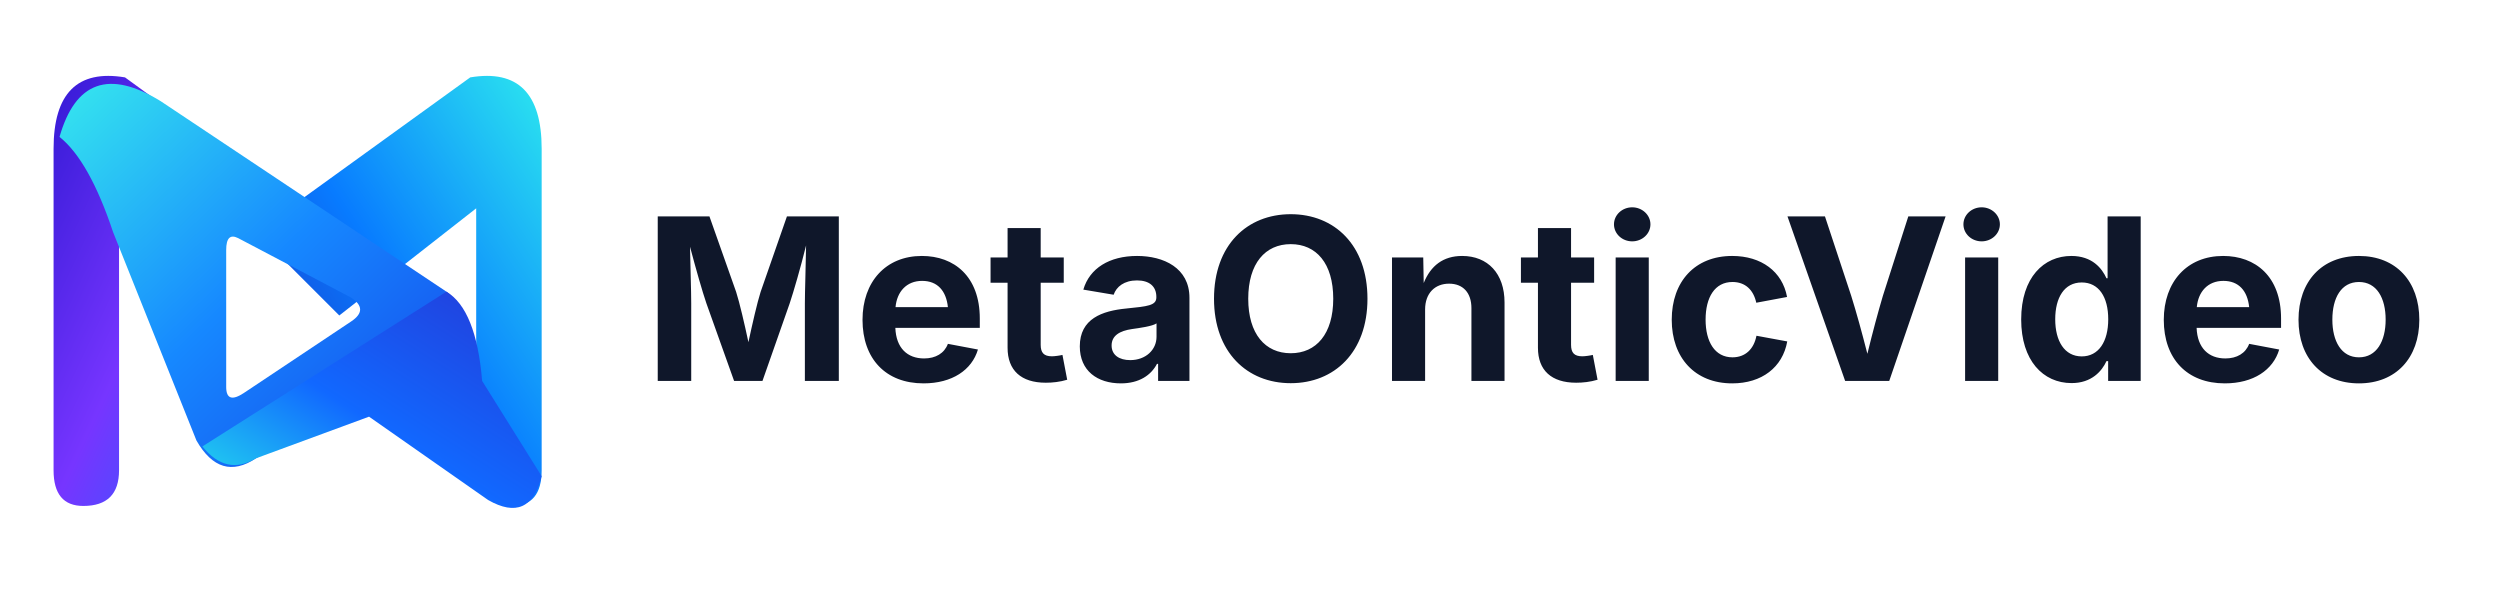
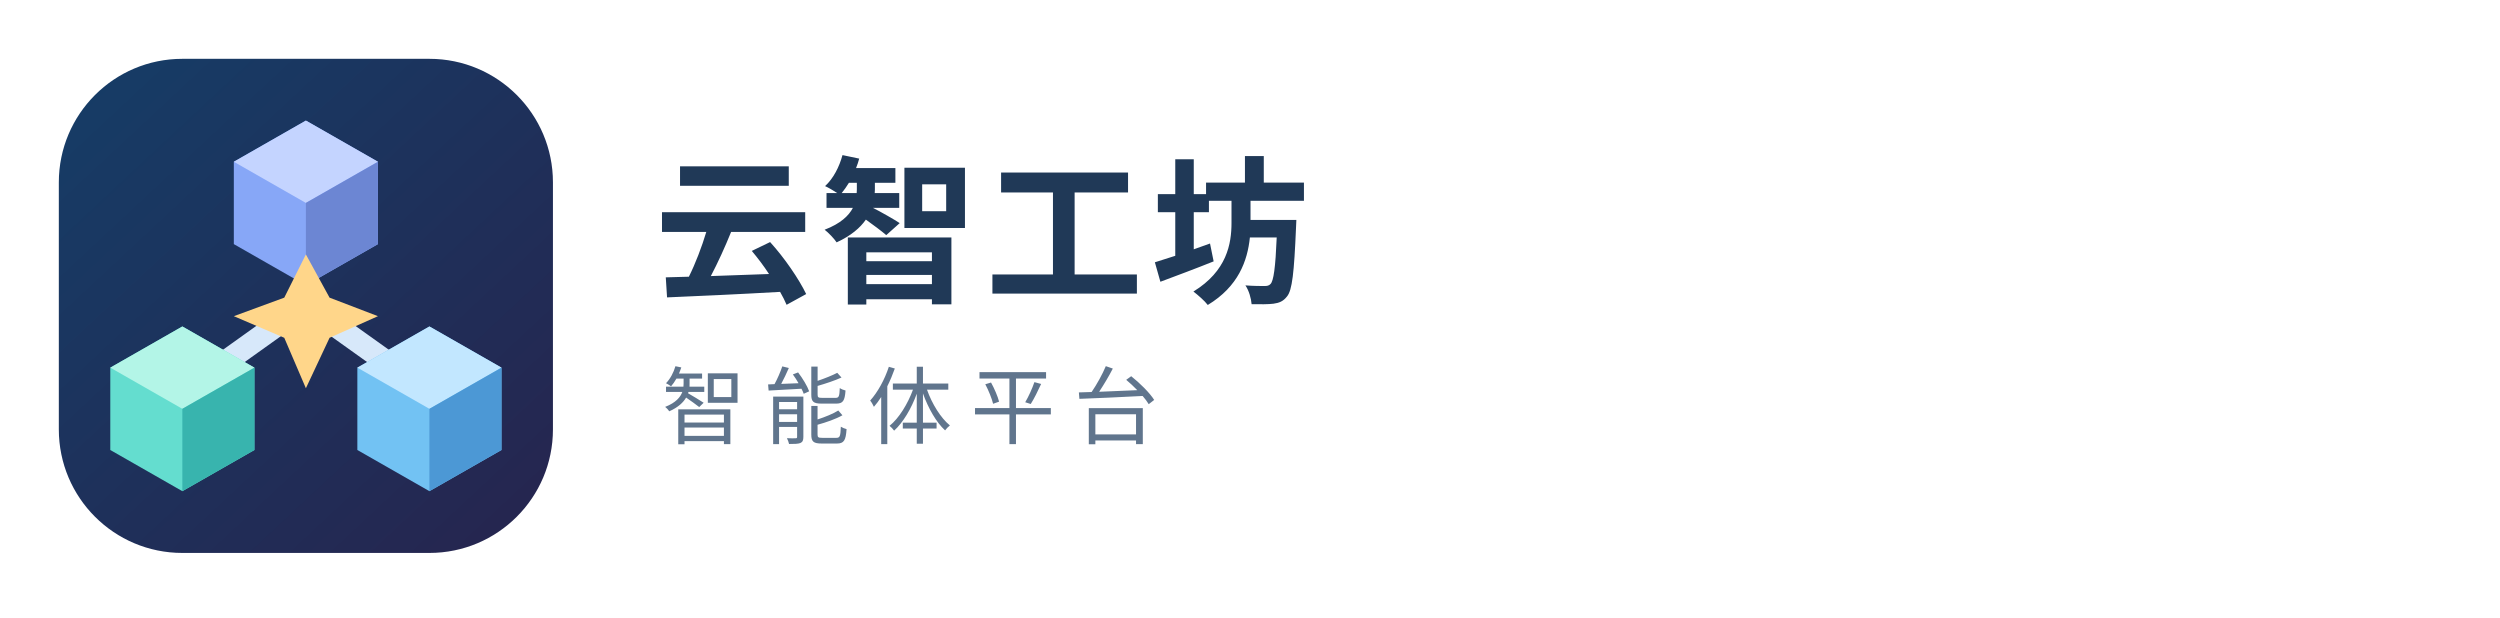
- <svg xmlns="http://www.w3.org/2000/svg" viewBox="0 0 420 100" role="img" aria-label="MetaOnticVideo">
-   <defs>
-     <linearGradient id="a" x1="0" y1="0" x2="1" y2="1">
-       <stop stop-color="#36e8ee" />
-       <stop offset=".5" stop-color="#1688ff" />
-       <stop offset="1" stop-color="#1742e8" />
-     </linearGradient>
-     <linearGradient id="b" x1="0" y1="0" x2="1" y2="1">
-       <stop stop-color="#341ad5" />
-       <stop offset=".5" stop-color="#7635ff" />
-       <stop offset="1" stop-color="#176bff" />
-     </linearGradient>
-     <linearGradient id="c" x1="1" y1="0" x2="0" y2="1">
-       <stop stop-color="#2ce7ef" />
-       <stop offset=".5" stop-color="#087bff" />
-       <stop offset="1" stop-color="#2026ba" />
-     </linearGradient>
-     <linearGradient id="d" x1="0" y1="1" x2="1" y2="0">
-       <stop stop-color="#24e5ec" />
-       <stop offset=".45" stop-color="#1168ff" />
-       <stop offset="1" stop-color="#2539d7" />
-     </linearGradient>
-   </defs>
-   <path d="M9 25Q9 11 21 13L43 29 32 43 20 33V79Q20 85 14 85Q9 85 9 79Z" fill="url(#b)" />
-   <path d="M91 25Q91 11 79 13L43 39 57 53 80 35V78Q80 85 86 85Q91 85 91 79Z" fill="url(#c)" />
-   <path d="M10 23Q14 9 27 17L75 49Q79 52 75 56L43 77Q37 81 33 74L19 39Q15 27 10 23ZM40 40Q38 39 38 42V65Q38 68 41 66L59 54Q62 52 59 50Z" fill="url(#a)" fill-rule="evenodd" />
-   <path d="M75 49Q80 52 81 64L91 80Q89 88 82 84L62 70 43 77Q38 80 34 75Z" fill="url(#d)" />
-   <path d="M40 40Q38 39 38 42V65Q38 68 41 66L59 54Q62 52 59 50Z" fill="none" />
-   <style>.word{fill:#0f172a}@media(prefers-color-scheme:dark){.word{fill:#e9eefb}}</style>
-   <text class="word" x="108" y="64" font-size="38" font-weight="700" font-family="-apple-system,BlinkMacSystemFont,Segoe UI,sans-serif" textLength="300" lengthAdjust="spacing">MetaOnticVideo</text>
+ <svg xmlns="http://www.w3.org/2000/svg" viewBox="0 0 680 168" fill="none">
+   <g transform="translate(16 16) scale(2.8)">
+     <defs>
+       <linearGradient id="forge-brand-bg" x1="3" y1="2" x2="45" y2="47" gradientUnits="userSpaceOnUse">
+         <stop stop-color="#163C66" />
+         <stop offset="1" stop-color="#26254F" />
+       </linearGradient>
+     </defs>
+     <rect width="48" height="48" rx="12" fill="url(#forge-brand-bg)" />
+     <path d="M24 15v7m-10 9 7-5m13 5-7-5" stroke="#D7E8FA" stroke-width="2.2" stroke-linecap="round" />
+     <path d="m24 6 7 4v8l-7 4-7-4v-8l7-4Z" fill="#87A7F7" />
+     <path d="m24 6 7 4-7 4-7-4 7-4Z" fill="#C4D4FF" />
+     <path d="M24 14v8l7-4v-8l-7 4Z" fill="#6C86D3" />
+     <path d="m12 26 7 4v8l-7 4-7-4v-8l7-4Z" fill="#64DDCF" />
+     <path d="m12 26 7 4-7 4-7-4 7-4Z" fill="#B3F5E7" />
+     <path d="M12 34v8l7-4v-8l-7 4Z" fill="#38B4AE" />
+     <path d="m36 26 7 4v8l-7 4-7-4v-8l7-4Z" fill="#72C2F3" />
+     <path d="m36 26 7 4-7 4-7-4 7-4Z" fill="#C2E7FF" />
+     <path d="M36 34v8l7-4v-8l-7 4Z" fill="#4C98D5" />
+     <path d="m24 19 2.3 4.2L31 25l-4.7 2.1L24 32l-2.1-4.9L17 25l4.9-1.8L24 19Z" fill="#FFD68A" />
+   </g>
+   <text x="178" y="79" fill="#203957" font-family="PingFang SC,Microsoft YaHei,sans-serif" font-size="43" font-weight="650" letter-spacing="2">云智工坊</text>
+   <text x="180" y="119" fill="#60758D" font-family="PingFang SC,Microsoft YaHei,sans-serif" font-size="23" letter-spacing="5">智能体平台</text>
</svg>
